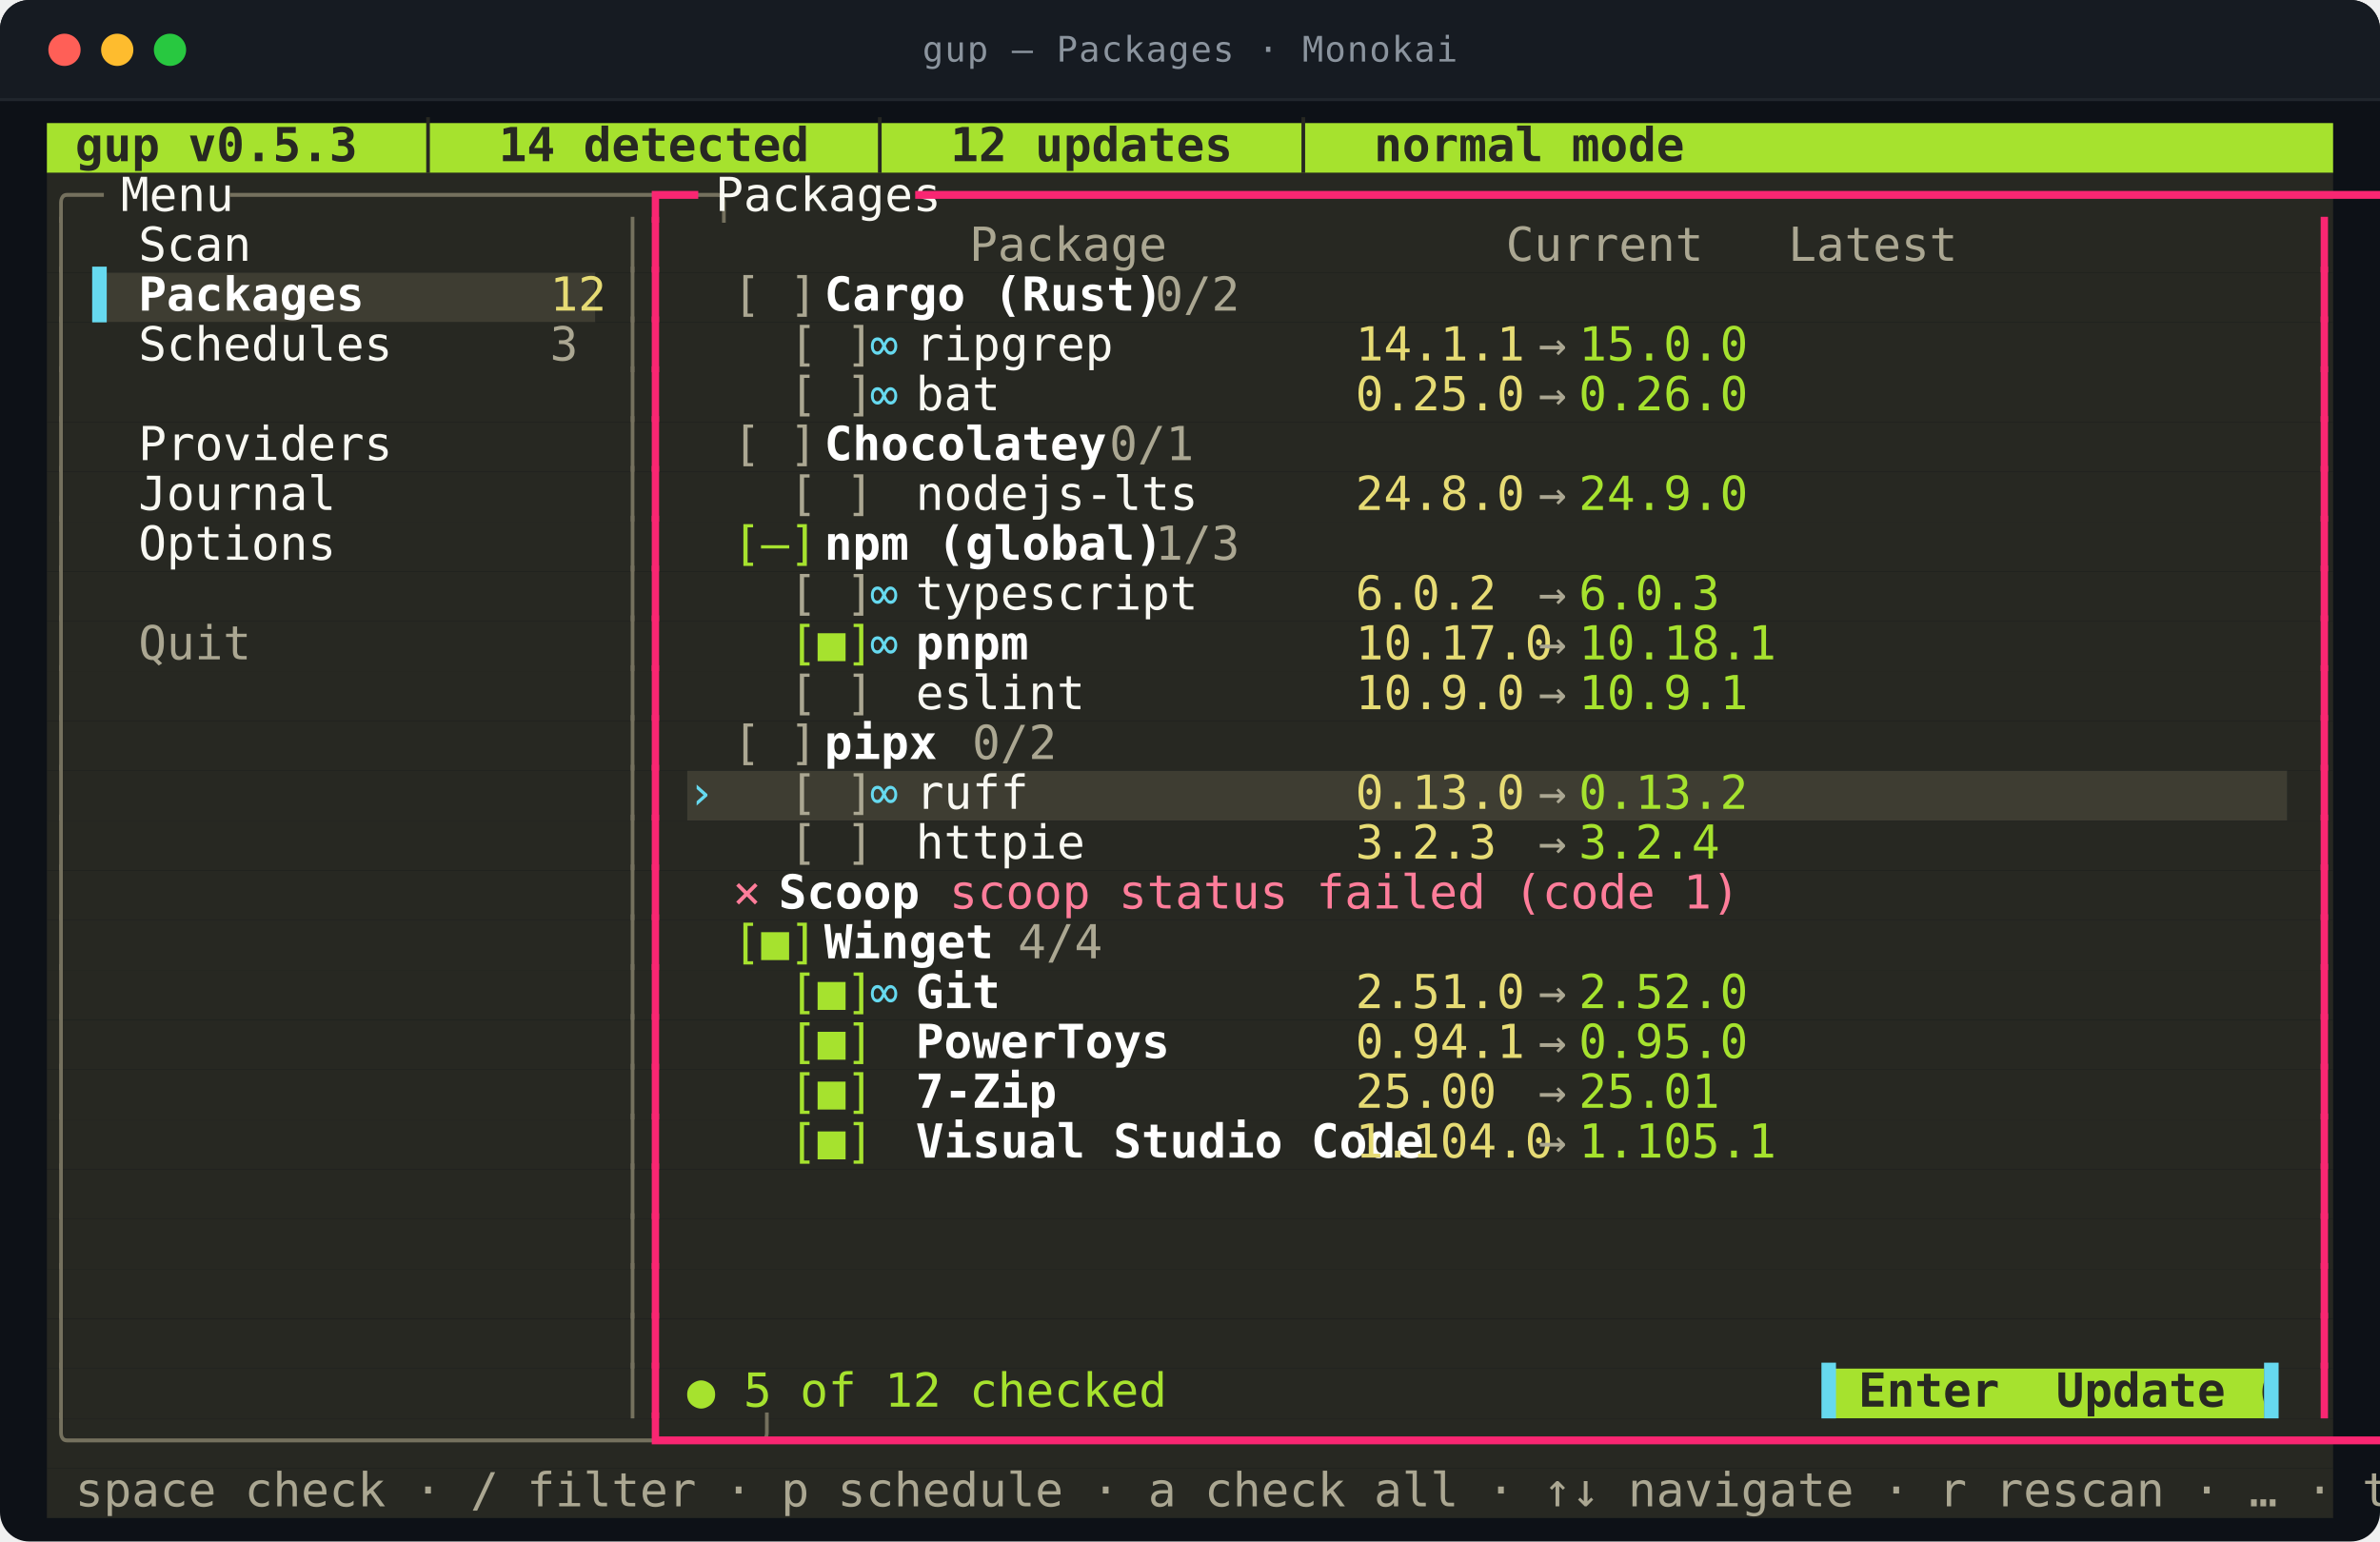
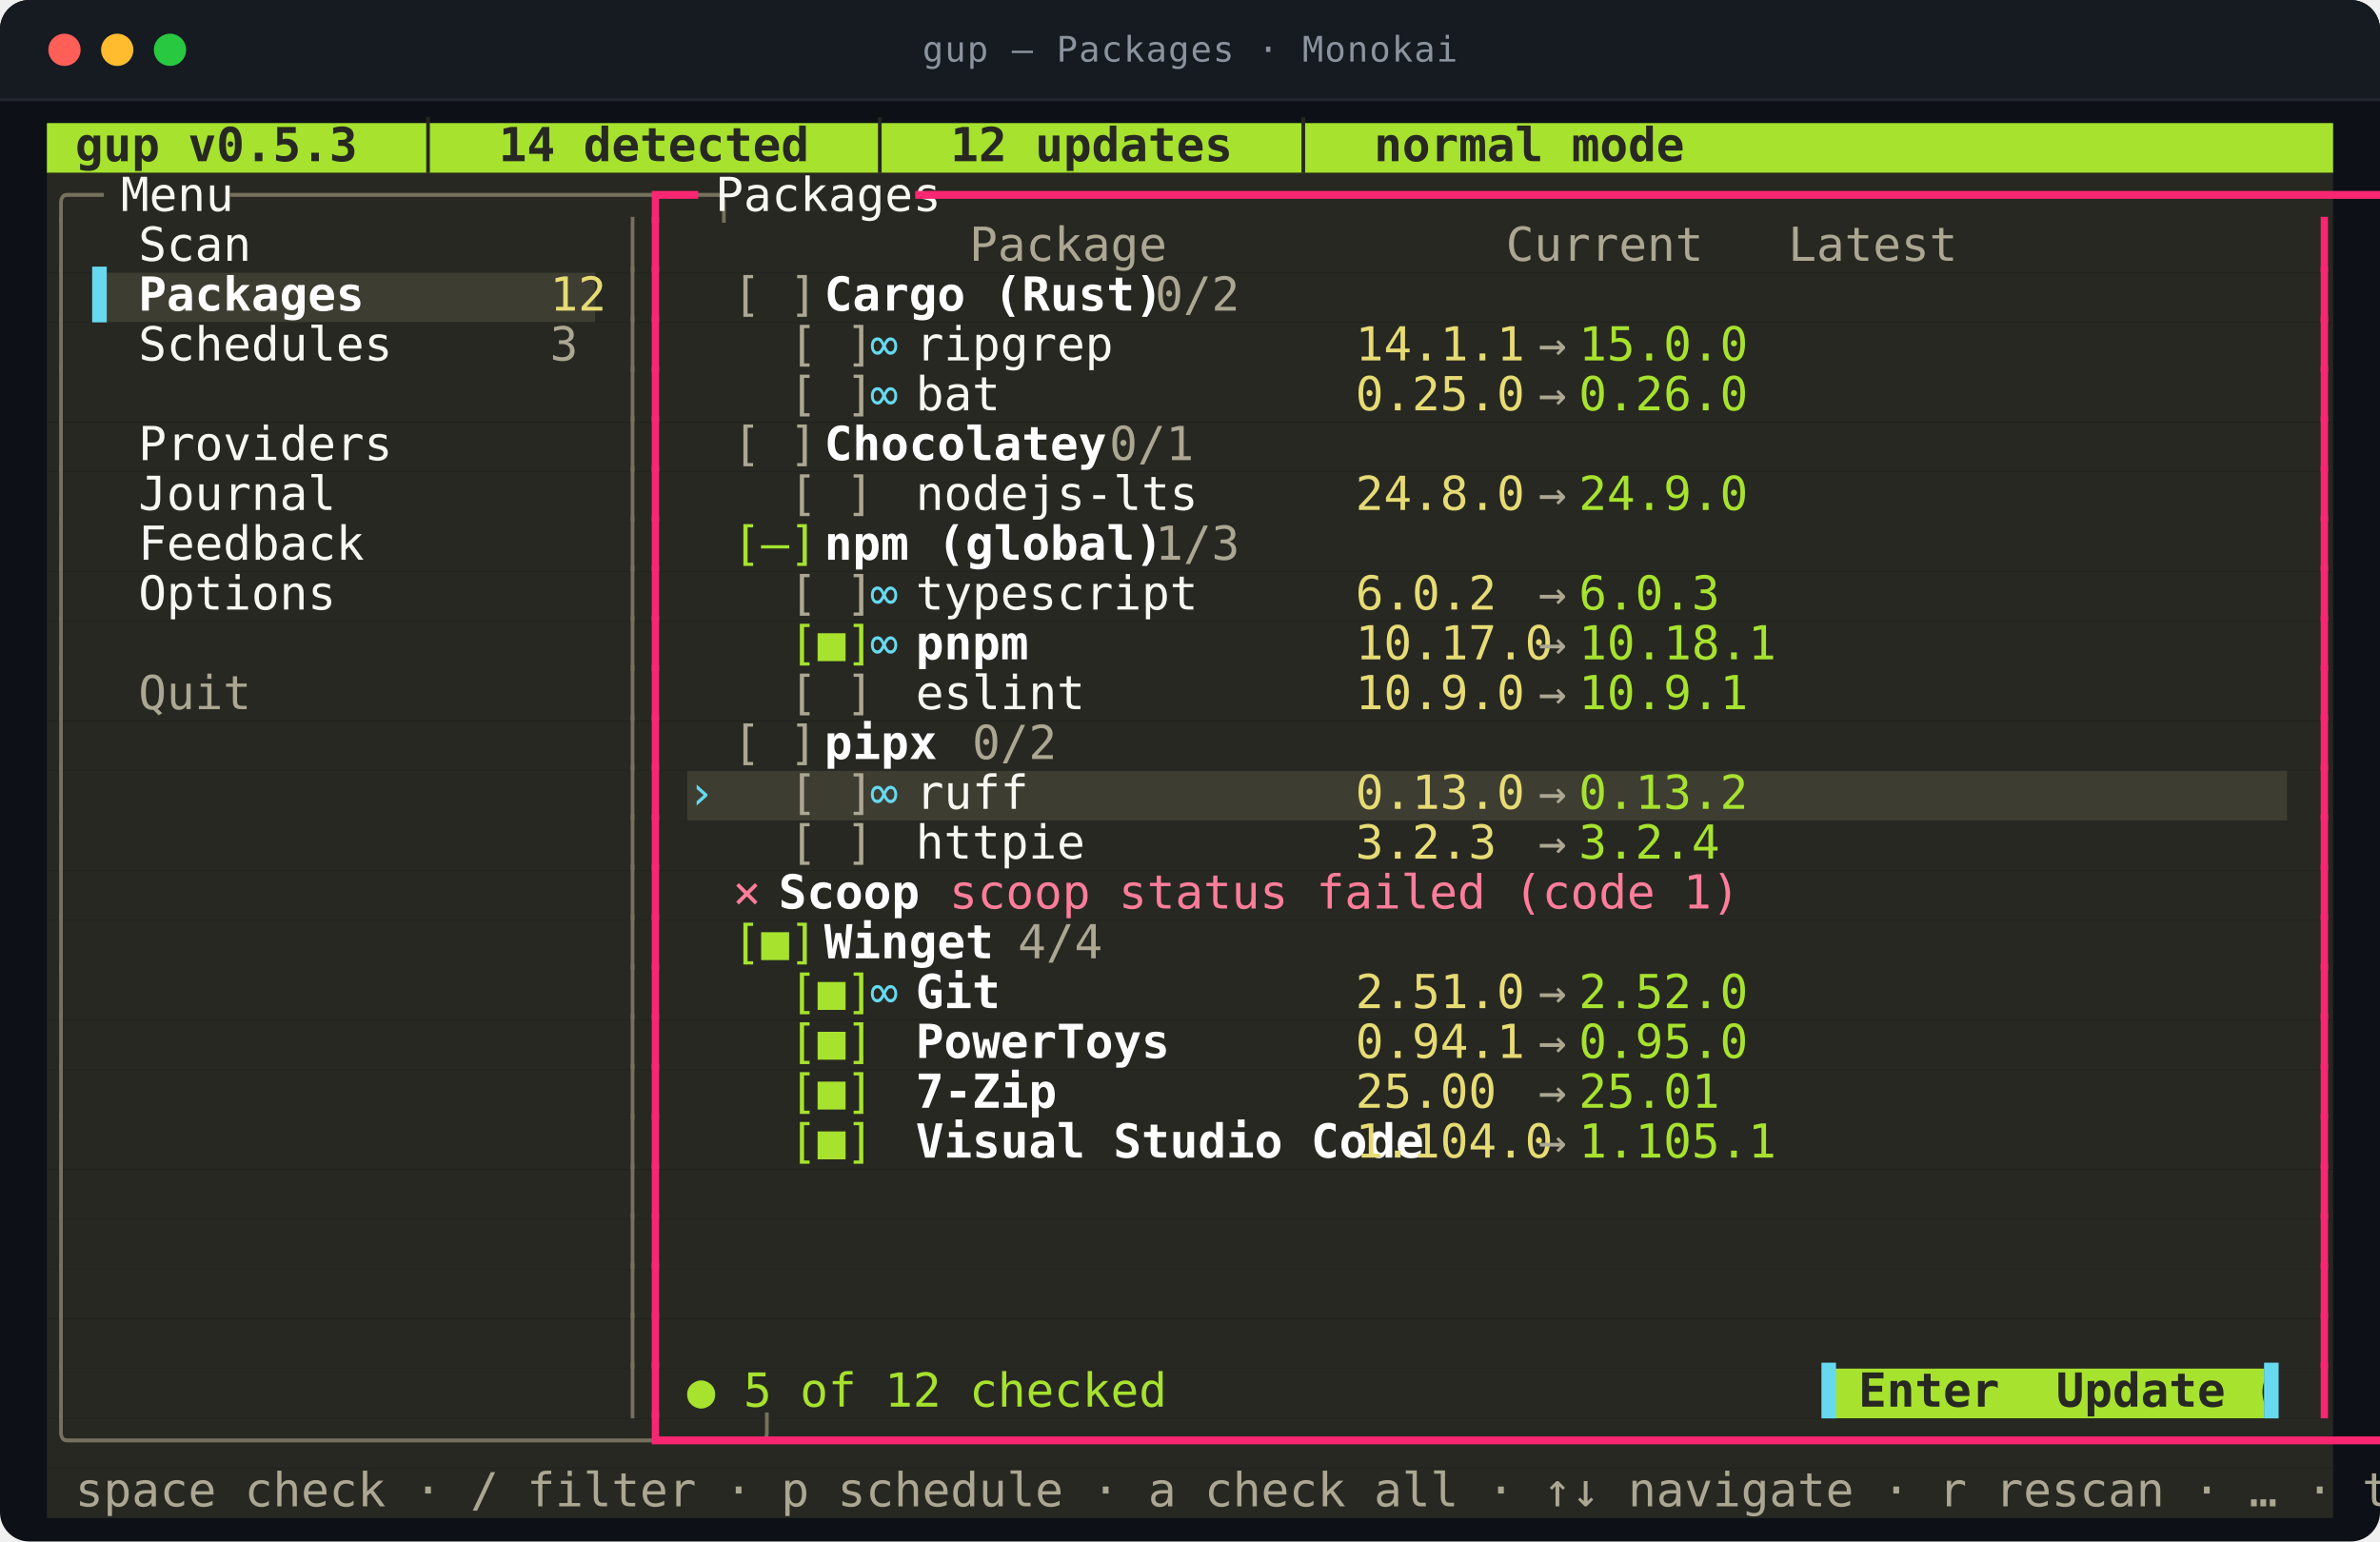
<svg xmlns="http://www.w3.org/2000/svg" viewBox="0 0 812.0 526.0" width="812.0" height="526.0" role="img" aria-labelledby="t d">
  <style>
text{font-family:ui-monospace,SFMono-Regular,"SF Mono",Menlo,Consolas,"DejaVu Sans Mono",monospace;font-size:16px}
.t{font-size:12px;letter-spacing:.4px;fill:#8b949e}
.b{font-weight:700}
.i{font-style:italic}
.u{text-decoration:underline}
.s{text-decoration:line-through}
.us{text-decoration:underline line-through}
.d{opacity:0.62}
.c0{fill:#a6e22e}
.c1{fill:#272822}
.c2{fill:#3e3d32}
.c3{fill:#75715e}
.c4{fill:#f8f8f2}
.c5{fill:#f92672}
.c6{fill:#aba792}
.c7{fill:#66d9ef}
.c8{fill:#ffffff}
.c9{fill:#e6db74}
.c10{fill:#ff7d9a}
</style>
  <rect y="0.0" width="812.0" height="526.0" rx="10.0" fill="#0d1117" />
  <rect y="0.0" width="812.0" height="34.0" rx="10.0" fill="#161b22" />
  <rect y="24.0" width="812.0" height="10.0" fill="#161b22" />
  <line x1="0.0" y1="34.0" x2="812.0" y2="34.0" stroke="#21262d" />
  <circle cx="22.0" cy="17.0" r="5.5" fill="#ff5f57" />
  <circle cx="40.0" cy="17.0" r="5.5" fill="#febc2e" />
  <circle cx="58.0" cy="17.0" r="5.5" fill="#28c840" />
  <text class="t" x="406.0" y="21.0" text-anchor="middle">gup — Packages · Monokai</text>
  <rect class="c0" x="16.0" y="42.0" width="780.0" height="17.0" />
  <rect class="c1" x="16.0" y="59.0" width="780.0" height="17.0" />
  <rect class="c1" x="16.0" y="76.0" width="780.0" height="17.0" />
  <rect class="c1" x="16.0" y="93.0" width="15.6" height="17.0" />
  <rect class="c2" x="31.6" y="93.0" width="171.6" height="17.0" />
  <rect class="c1" x="203.2" y="93.0" width="592.8" height="17.0" />
  <rect class="c1" x="16.0" y="110.0" width="780.0" height="17.0" />
  <rect class="c1" x="16.0" y="127.0" width="780.0" height="17.0" />
  <rect class="c1" x="16.0" y="144.0" width="780.0" height="17.0" />
  <rect class="c1" x="16.0" y="161.0" width="780.0" height="17.0" />
  <rect class="c1" x="16.0" y="178.0" width="780.0" height="17.0" />
  <rect class="c1" x="16.0" y="195.0" width="780.0" height="17.0" />
  <rect class="c1" x="16.0" y="212.0" width="780.0" height="17.0" />
  <rect class="c1" x="16.0" y="229.0" width="780.0" height="17.0" />
  <rect class="c1" x="16.0" y="246.0" width="780.0" height="17.0" />
  <rect class="c1" x="16.0" y="263.0" width="218.4" height="17.0" />
  <rect class="c2" x="234.4" y="263.0" width="546.0" height="17.0" />
  <rect class="c1" x="780.4" y="263.0" width="15.6" height="17.0" />
  <rect class="c1" x="16.0" y="280.0" width="780.0" height="17.0" />
  <rect class="c1" x="16.0" y="297.0" width="780.0" height="17.0" />
  <rect class="c1" x="16.0" y="314.0" width="780.0" height="17.0" />
  <rect class="c1" x="16.0" y="331.0" width="780.0" height="17.0" />
  <rect class="c1" x="16.0" y="348.0" width="780.0" height="17.0" />
  <rect class="c1" x="16.0" y="365.0" width="780.0" height="17.0" />
  <rect class="c1" x="16.0" y="382.0" width="780.0" height="17.0" />
  <rect class="c1" x="16.0" y="399.0" width="780.0" height="17.0" />
  <rect class="c1" x="16.0" y="416.0" width="780.0" height="17.0" />
  <rect class="c1" x="16.0" y="433.0" width="780.0" height="17.0" />
  <rect class="c1" x="16.0" y="450.0" width="780.0" height="17.0" />
  <rect class="c1" x="16.0" y="467.0" width="608.4" height="17.0" />
  <rect class="c0" x="624.4" y="467.0" width="148.2" height="17.0" />
  <rect class="c1" x="772.6" y="467.0" width="23.4" height="17.0" />
  <rect class="c1" x="16.0" y="484.0" width="780.0" height="17.0" />
  <rect class="c1" x="16.0" y="501.0" width="780.0" height="17.0" />
  <text class="c1 b" x="16.0" y="55.0" textLength="452.4" lengthAdjust="spacingAndGlyphs" xml:space="preserve"> gup v0.5.3  │  14 detected  │  12 updates  │  normal mode</text>
  <text class="c3" x="16.0" y="72.0" textLength="15.6" lengthAdjust="spacingAndGlyphs" xml:space="preserve">╭─</text>
  <text class="c4" x="31.6" y="72.0" textLength="46.8" lengthAdjust="spacingAndGlyphs" xml:space="preserve"> Menu </text>
  <text class="c3" x="78.4" y="72.0" textLength="140.4" lengthAdjust="spacingAndGlyphs" xml:space="preserve">─────────────────╮</text>
  <text class="c5" x="218.8" y="72.0" textLength="15.6" lengthAdjust="spacingAndGlyphs" xml:space="preserve">┏━</text>
  <text class="c4" x="234.4" y="72.0" textLength="78.0" lengthAdjust="spacingAndGlyphs" xml:space="preserve"> Packages </text>
  <text class="c5" x="312.4" y="72.0" textLength="483.6" lengthAdjust="spacingAndGlyphs" xml:space="preserve">━━━━━━━━━━━━━━━━━━━━━━━━━━━━━━━━━━━━━━━━━━━━━━━━━━━━━━━━━━━━━┓</text>
  <text class="c3" x="16.0" y="89.0" textLength="7.8" lengthAdjust="spacingAndGlyphs" xml:space="preserve">│</text>
  <text class="c4" x="47.2" y="89.0" textLength="140.4" lengthAdjust="spacingAndGlyphs" xml:space="preserve">Scan              </text>
  <text class="c3" x="211.0" y="89.0" textLength="7.8" lengthAdjust="spacingAndGlyphs" xml:space="preserve">│</text>
  <text class="c5" x="218.8" y="89.0" textLength="7.8" lengthAdjust="spacingAndGlyphs" xml:space="preserve">┃</text>
  <text class="c6" x="234.4" y="89.0" textLength="366.6" lengthAdjust="spacingAndGlyphs" xml:space="preserve">          Package            Current   Latest  </text>
  <text class="c5" x="788.2" y="89.0" textLength="7.8" lengthAdjust="spacingAndGlyphs" xml:space="preserve">┃</text>
  <text class="c3" x="16.0" y="106.0" textLength="7.8" lengthAdjust="spacingAndGlyphs" xml:space="preserve">│</text>
  <text class="c7" x="31.6" y="106.0" textLength="15.6" lengthAdjust="spacingAndGlyphs" xml:space="preserve">▌ </text>
  <text class="c8 b" x="47.2" y="106.0" textLength="140.4" lengthAdjust="spacingAndGlyphs" xml:space="preserve">Packages          </text>
  <text class="c9" x="187.6" y="106.0" textLength="15.6" lengthAdjust="spacingAndGlyphs" xml:space="preserve">12</text>
  <text class="c3" x="211.0" y="106.0" textLength="7.8" lengthAdjust="spacingAndGlyphs" xml:space="preserve">│</text>
  <text class="c5" x="218.8" y="106.0" textLength="7.8" lengthAdjust="spacingAndGlyphs" xml:space="preserve">┃</text>
  <text class="c6" x="250.0" y="106.0" textLength="31.2" lengthAdjust="spacingAndGlyphs" xml:space="preserve">[ ] </text>
  <text class="c8 b" x="281.2" y="106.0" textLength="93.6" lengthAdjust="spacingAndGlyphs" xml:space="preserve">Cargo (Rust)</text>
  <text class="c6" x="374.8" y="106.0" textLength="39.0" lengthAdjust="spacingAndGlyphs" xml:space="preserve">  0/2</text>
  <text class="c5" x="788.2" y="106.0" textLength="7.8" lengthAdjust="spacingAndGlyphs" xml:space="preserve">┃</text>
  <text class="c3" x="16.0" y="123.0" textLength="7.8" lengthAdjust="spacingAndGlyphs" xml:space="preserve">│</text>
  <text class="c4" x="47.2" y="123.0" textLength="140.4" lengthAdjust="spacingAndGlyphs" xml:space="preserve">Schedules         </text>
  <text class="c6" x="187.6" y="123.0" textLength="7.8" lengthAdjust="spacingAndGlyphs" xml:space="preserve">3</text>
  <text class="c3" x="211.0" y="123.0" textLength="7.8" lengthAdjust="spacingAndGlyphs" xml:space="preserve">│</text>
  <text class="c5" x="218.8" y="123.0" textLength="7.8" lengthAdjust="spacingAndGlyphs" xml:space="preserve">┃</text>
  <text class="c6" x="250.0" y="123.0" textLength="46.8" lengthAdjust="spacingAndGlyphs" xml:space="preserve">  [ ] </text>
  <text class="c7" x="296.8" y="123.0" textLength="15.6" lengthAdjust="spacingAndGlyphs" xml:space="preserve">∞ </text>
  <text class="c4" x="312.4" y="123.0" textLength="140.4" lengthAdjust="spacingAndGlyphs" xml:space="preserve">ripgrep           </text>
  <text class="c9" x="452.8" y="123.0" textLength="62.4" lengthAdjust="spacingAndGlyphs" xml:space="preserve"> 14.1.1 </text>
  <text class="c6" x="515.2" y="123.0" textLength="23.4" lengthAdjust="spacingAndGlyphs" xml:space="preserve"> → </text>
  <text class="c0" x="538.6" y="123.0" textLength="54.6" lengthAdjust="spacingAndGlyphs" xml:space="preserve">15.0.0 </text>
  <text class="c5" x="788.2" y="123.0" textLength="7.8" lengthAdjust="spacingAndGlyphs" xml:space="preserve">┃</text>
  <text class="c3" x="16.0" y="140.0" textLength="7.8" lengthAdjust="spacingAndGlyphs" xml:space="preserve">│</text>
  <text class="c3" x="211.0" y="140.0" textLength="7.8" lengthAdjust="spacingAndGlyphs" xml:space="preserve">│</text>
  <text class="c5" x="218.8" y="140.0" textLength="7.8" lengthAdjust="spacingAndGlyphs" xml:space="preserve">┃</text>
  <text class="c6" x="250.0" y="140.0" textLength="46.8" lengthAdjust="spacingAndGlyphs" xml:space="preserve">  [ ] </text>
  <text class="c7" x="296.8" y="140.0" textLength="15.6" lengthAdjust="spacingAndGlyphs" xml:space="preserve">∞ </text>
  <text class="c4" x="312.4" y="140.0" textLength="140.4" lengthAdjust="spacingAndGlyphs" xml:space="preserve">bat               </text>
  <text class="c9" x="452.8" y="140.0" textLength="62.4" lengthAdjust="spacingAndGlyphs" xml:space="preserve"> 0.25.0 </text>
  <text class="c6" x="515.2" y="140.0" textLength="23.4" lengthAdjust="spacingAndGlyphs" xml:space="preserve"> → </text>
  <text class="c0" x="538.6" y="140.0" textLength="54.6" lengthAdjust="spacingAndGlyphs" xml:space="preserve">0.26.0 </text>
  <text class="c5" x="788.2" y="140.0" textLength="7.8" lengthAdjust="spacingAndGlyphs" xml:space="preserve">┃</text>
  <text class="c3" x="16.0" y="157.0" textLength="7.8" lengthAdjust="spacingAndGlyphs" xml:space="preserve">│</text>
  <text class="c4" x="47.2" y="157.0" textLength="140.4" lengthAdjust="spacingAndGlyphs" xml:space="preserve">Providers         </text>
  <text class="c3" x="211.0" y="157.0" textLength="7.8" lengthAdjust="spacingAndGlyphs" xml:space="preserve">│</text>
  <text class="c5" x="218.8" y="157.0" textLength="7.8" lengthAdjust="spacingAndGlyphs" xml:space="preserve">┃</text>
  <text class="c6" x="250.0" y="157.0" textLength="31.2" lengthAdjust="spacingAndGlyphs" xml:space="preserve">[ ] </text>
  <text class="c8 b" x="281.2" y="157.0" textLength="78.0" lengthAdjust="spacingAndGlyphs" xml:space="preserve">Chocolatey</text>
  <text class="c6" x="359.2" y="157.0" textLength="39.0" lengthAdjust="spacingAndGlyphs" xml:space="preserve">  0/1</text>
  <text class="c5" x="788.2" y="157.0" textLength="7.8" lengthAdjust="spacingAndGlyphs" xml:space="preserve">┃</text>
  <text class="c3" x="16.0" y="174.0" textLength="7.8" lengthAdjust="spacingAndGlyphs" xml:space="preserve">│</text>
  <text class="c4" x="47.2" y="174.0" textLength="140.4" lengthAdjust="spacingAndGlyphs" xml:space="preserve">Journal           </text>
  <text class="c3" x="211.0" y="174.0" textLength="7.8" lengthAdjust="spacingAndGlyphs" xml:space="preserve">│</text>
  <text class="c5" x="218.8" y="174.0" textLength="7.8" lengthAdjust="spacingAndGlyphs" xml:space="preserve">┃</text>
  <text class="c6" x="250.0" y="174.0" textLength="46.8" lengthAdjust="spacingAndGlyphs" xml:space="preserve">  [ ] </text>
  <text class="c4" x="312.4" y="174.0" textLength="140.4" lengthAdjust="spacingAndGlyphs" xml:space="preserve">nodejs-lts        </text>
  <text class="c9" x="452.8" y="174.0" textLength="62.4" lengthAdjust="spacingAndGlyphs" xml:space="preserve"> 24.8.0 </text>
  <text class="c6" x="515.2" y="174.0" textLength="23.4" lengthAdjust="spacingAndGlyphs" xml:space="preserve"> → </text>
  <text class="c0" x="538.6" y="174.0" textLength="54.6" lengthAdjust="spacingAndGlyphs" xml:space="preserve">24.9.0 </text>
  <text class="c5" x="788.2" y="174.0" textLength="7.8" lengthAdjust="spacingAndGlyphs" xml:space="preserve">┃</text>
  <text class="c3" x="16.0" y="191.0" textLength="7.8" lengthAdjust="spacingAndGlyphs" xml:space="preserve">│</text>
-   <text class="c4" x="47.2" y="191.0" textLength="140.4" lengthAdjust="spacingAndGlyphs" xml:space="preserve">Options           </text>
+   <text class="c4" x="47.2" y="191.0" textLength="140.4" lengthAdjust="spacingAndGlyphs" xml:space="preserve">Feedback          </text>
  <text class="c3" x="211.0" y="191.0" textLength="7.8" lengthAdjust="spacingAndGlyphs" xml:space="preserve">│</text>
  <text class="c5" x="218.8" y="191.0" textLength="7.8" lengthAdjust="spacingAndGlyphs" xml:space="preserve">┃</text>
  <text class="c0" x="250.0" y="191.0" textLength="31.2" lengthAdjust="spacingAndGlyphs" xml:space="preserve">[–] </text>
  <text class="c8 b" x="281.2" y="191.0" textLength="93.6" lengthAdjust="spacingAndGlyphs" xml:space="preserve">npm (global)</text>
  <text class="c6" x="374.8" y="191.0" textLength="39.0" lengthAdjust="spacingAndGlyphs" xml:space="preserve">  1/3</text>
  <text class="c5" x="788.2" y="191.0" textLength="7.8" lengthAdjust="spacingAndGlyphs" xml:space="preserve">┃</text>
  <text class="c3" x="16.0" y="208.0" textLength="7.8" lengthAdjust="spacingAndGlyphs" xml:space="preserve">│</text>
+   <text class="c4" x="47.2" y="208.0" textLength="140.4" lengthAdjust="spacingAndGlyphs" xml:space="preserve">Options           </text>
  <text class="c3" x="211.0" y="208.0" textLength="7.8" lengthAdjust="spacingAndGlyphs" xml:space="preserve">│</text>
  <text class="c5" x="218.8" y="208.0" textLength="7.8" lengthAdjust="spacingAndGlyphs" xml:space="preserve">┃</text>
  <text class="c6" x="250.0" y="208.0" textLength="46.8" lengthAdjust="spacingAndGlyphs" xml:space="preserve">  [ ] </text>
  <text class="c7" x="296.8" y="208.0" textLength="15.6" lengthAdjust="spacingAndGlyphs" xml:space="preserve">∞ </text>
  <text class="c4" x="312.4" y="208.0" textLength="140.4" lengthAdjust="spacingAndGlyphs" xml:space="preserve">typescript        </text>
  <text class="c9" x="452.8" y="208.0" textLength="62.4" lengthAdjust="spacingAndGlyphs" xml:space="preserve"> 6.0.2  </text>
  <text class="c6" x="515.2" y="208.0" textLength="23.4" lengthAdjust="spacingAndGlyphs" xml:space="preserve"> → </text>
  <text class="c0" x="538.6" y="208.0" textLength="54.6" lengthAdjust="spacingAndGlyphs" xml:space="preserve">6.0.3  </text>
  <text class="c5" x="788.2" y="208.0" textLength="7.8" lengthAdjust="spacingAndGlyphs" xml:space="preserve">┃</text>
  <text class="c3" x="16.0" y="225.0" textLength="7.8" lengthAdjust="spacingAndGlyphs" xml:space="preserve">│</text>
-   <text class="c6" x="47.2" y="225.0" textLength="140.4" lengthAdjust="spacingAndGlyphs" xml:space="preserve">Quit              </text>
  <text class="c3" x="211.0" y="225.0" textLength="7.8" lengthAdjust="spacingAndGlyphs" xml:space="preserve">│</text>
  <text class="c5" x="218.8" y="225.0" textLength="7.8" lengthAdjust="spacingAndGlyphs" xml:space="preserve">┃</text>
  <text class="c0" x="250.0" y="225.0" textLength="46.8" lengthAdjust="spacingAndGlyphs" xml:space="preserve">  [■] </text>
  <text class="c7" x="296.8" y="225.0" textLength="15.6" lengthAdjust="spacingAndGlyphs" xml:space="preserve">∞ </text>
  <text class="c8 b" x="312.4" y="225.0" textLength="140.4" lengthAdjust="spacingAndGlyphs" xml:space="preserve">pnpm              </text>
  <text class="c9" x="452.8" y="225.0" textLength="62.4" lengthAdjust="spacingAndGlyphs" xml:space="preserve"> 10.17.0</text>
  <text class="c6" x="515.2" y="225.0" textLength="23.4" lengthAdjust="spacingAndGlyphs" xml:space="preserve"> → </text>
  <text class="c0" x="538.6" y="225.0" textLength="54.6" lengthAdjust="spacingAndGlyphs" xml:space="preserve">10.18.1</text>
  <text class="c5" x="788.2" y="225.0" textLength="7.8" lengthAdjust="spacingAndGlyphs" xml:space="preserve">┃</text>
  <text class="c3" x="16.0" y="242.0" textLength="7.8" lengthAdjust="spacingAndGlyphs" xml:space="preserve">│</text>
+   <text class="c6" x="47.2" y="242.0" textLength="140.4" lengthAdjust="spacingAndGlyphs" xml:space="preserve">Quit              </text>
  <text class="c3" x="211.0" y="242.0" textLength="7.8" lengthAdjust="spacingAndGlyphs" xml:space="preserve">│</text>
  <text class="c5" x="218.8" y="242.0" textLength="7.8" lengthAdjust="spacingAndGlyphs" xml:space="preserve">┃</text>
  <text class="c6" x="250.0" y="242.0" textLength="46.8" lengthAdjust="spacingAndGlyphs" xml:space="preserve">  [ ] </text>
  <text class="c4" x="312.4" y="242.0" textLength="140.4" lengthAdjust="spacingAndGlyphs" xml:space="preserve">eslint            </text>
  <text class="c9" x="452.8" y="242.0" textLength="62.4" lengthAdjust="spacingAndGlyphs" xml:space="preserve"> 10.9.0 </text>
  <text class="c6" x="515.2" y="242.0" textLength="23.4" lengthAdjust="spacingAndGlyphs" xml:space="preserve"> → </text>
  <text class="c0" x="538.6" y="242.0" textLength="54.6" lengthAdjust="spacingAndGlyphs" xml:space="preserve">10.9.1 </text>
  <text class="c5" x="788.2" y="242.0" textLength="7.8" lengthAdjust="spacingAndGlyphs" xml:space="preserve">┃</text>
  <text class="c3" x="16.0" y="259.0" textLength="7.8" lengthAdjust="spacingAndGlyphs" xml:space="preserve">│</text>
  <text class="c3" x="211.0" y="259.0" textLength="7.8" lengthAdjust="spacingAndGlyphs" xml:space="preserve">│</text>
  <text class="c5" x="218.8" y="259.0" textLength="7.8" lengthAdjust="spacingAndGlyphs" xml:space="preserve">┃</text>
  <text class="c6" x="250.0" y="259.0" textLength="31.2" lengthAdjust="spacingAndGlyphs" xml:space="preserve">[ ] </text>
  <text class="c8 b" x="281.2" y="259.0" textLength="31.2" lengthAdjust="spacingAndGlyphs" xml:space="preserve">pipx</text>
  <text class="c6" x="312.4" y="259.0" textLength="39.0" lengthAdjust="spacingAndGlyphs" xml:space="preserve">  0/2</text>
  <text class="c5" x="788.2" y="259.0" textLength="7.8" lengthAdjust="spacingAndGlyphs" xml:space="preserve">┃</text>
  <text class="c3" x="16.0" y="276.0" textLength="7.8" lengthAdjust="spacingAndGlyphs" xml:space="preserve">│</text>
  <text class="c3" x="211.0" y="276.0" textLength="7.8" lengthAdjust="spacingAndGlyphs" xml:space="preserve">│</text>
  <text class="c5" x="218.8" y="276.0" textLength="7.8" lengthAdjust="spacingAndGlyphs" xml:space="preserve">┃</text>
  <text class="c7" x="234.4" y="276.0" textLength="15.6" lengthAdjust="spacingAndGlyphs" xml:space="preserve">› </text>
  <text class="c6" x="250.0" y="276.0" textLength="46.8" lengthAdjust="spacingAndGlyphs" xml:space="preserve">  [ ] </text>
  <text class="c7" x="296.8" y="276.0" textLength="15.6" lengthAdjust="spacingAndGlyphs" xml:space="preserve">∞ </text>
  <text class="c4" x="312.4" y="276.0" textLength="140.4" lengthAdjust="spacingAndGlyphs" xml:space="preserve">ruff              </text>
  <text class="c9" x="452.8" y="276.0" textLength="62.4" lengthAdjust="spacingAndGlyphs" xml:space="preserve"> 0.13.0 </text>
  <text class="c6" x="515.2" y="276.0" textLength="23.4" lengthAdjust="spacingAndGlyphs" xml:space="preserve"> → </text>
  <text class="c0" x="538.6" y="276.0" textLength="54.6" lengthAdjust="spacingAndGlyphs" xml:space="preserve">0.13.2 </text>
  <text class="c5" x="788.2" y="276.0" textLength="7.8" lengthAdjust="spacingAndGlyphs" xml:space="preserve">┃</text>
  <text class="c3" x="16.0" y="293.0" textLength="7.8" lengthAdjust="spacingAndGlyphs" xml:space="preserve">│</text>
  <text class="c3" x="211.0" y="293.0" textLength="7.8" lengthAdjust="spacingAndGlyphs" xml:space="preserve">│</text>
  <text class="c5" x="218.8" y="293.0" textLength="7.8" lengthAdjust="spacingAndGlyphs" xml:space="preserve">┃</text>
  <text class="c6" x="250.0" y="293.0" textLength="46.8" lengthAdjust="spacingAndGlyphs" xml:space="preserve">  [ ] </text>
  <text class="c4" x="312.4" y="293.0" textLength="140.4" lengthAdjust="spacingAndGlyphs" xml:space="preserve">httpie            </text>
  <text class="c9" x="452.8" y="293.0" textLength="62.4" lengthAdjust="spacingAndGlyphs" xml:space="preserve"> 3.2.3  </text>
  <text class="c6" x="515.2" y="293.0" textLength="23.4" lengthAdjust="spacingAndGlyphs" xml:space="preserve"> → </text>
  <text class="c0" x="538.6" y="293.0" textLength="54.6" lengthAdjust="spacingAndGlyphs" xml:space="preserve">3.2.4  </text>
  <text class="c5" x="788.2" y="293.0" textLength="7.8" lengthAdjust="spacingAndGlyphs" xml:space="preserve">┃</text>
  <text class="c3" x="16.0" y="310.0" textLength="7.8" lengthAdjust="spacingAndGlyphs" xml:space="preserve">│</text>
  <text class="c3" x="211.0" y="310.0" textLength="7.8" lengthAdjust="spacingAndGlyphs" xml:space="preserve">│</text>
  <text class="c5" x="218.8" y="310.0" textLength="7.8" lengthAdjust="spacingAndGlyphs" xml:space="preserve">┃</text>
  <text class="c10" x="250.0" y="310.0" textLength="15.6" lengthAdjust="spacingAndGlyphs" xml:space="preserve">× </text>
  <text class="c8 b" x="265.6" y="310.0" textLength="39.0" lengthAdjust="spacingAndGlyphs" xml:space="preserve">Scoop</text>
  <text class="c10" x="304.6" y="310.0" textLength="234.0" lengthAdjust="spacingAndGlyphs" xml:space="preserve">  scoop status failed (code 1)</text>
  <text class="c5" x="788.2" y="310.0" textLength="7.8" lengthAdjust="spacingAndGlyphs" xml:space="preserve">┃</text>
  <text class="c3" x="16.0" y="327.0" textLength="7.8" lengthAdjust="spacingAndGlyphs" xml:space="preserve">│</text>
  <text class="c3" x="211.0" y="327.0" textLength="7.8" lengthAdjust="spacingAndGlyphs" xml:space="preserve">│</text>
  <text class="c5" x="218.8" y="327.0" textLength="7.8" lengthAdjust="spacingAndGlyphs" xml:space="preserve">┃</text>
  <text class="c0" x="250.0" y="327.0" textLength="31.2" lengthAdjust="spacingAndGlyphs" xml:space="preserve">[■] </text>
  <text class="c8 b" x="281.2" y="327.0" textLength="46.8" lengthAdjust="spacingAndGlyphs" xml:space="preserve">Winget</text>
  <text class="c6" x="328.0" y="327.0" textLength="39.0" lengthAdjust="spacingAndGlyphs" xml:space="preserve">  4/4</text>
  <text class="c5" x="788.2" y="327.0" textLength="7.8" lengthAdjust="spacingAndGlyphs" xml:space="preserve">┃</text>
  <text class="c3" x="16.0" y="344.0" textLength="7.8" lengthAdjust="spacingAndGlyphs" xml:space="preserve">│</text>
  <text class="c3" x="211.0" y="344.0" textLength="7.8" lengthAdjust="spacingAndGlyphs" xml:space="preserve">│</text>
  <text class="c5" x="218.8" y="344.0" textLength="7.8" lengthAdjust="spacingAndGlyphs" xml:space="preserve">┃</text>
  <text class="c0" x="250.0" y="344.0" textLength="46.8" lengthAdjust="spacingAndGlyphs" xml:space="preserve">  [■] </text>
  <text class="c7" x="296.8" y="344.0" textLength="15.6" lengthAdjust="spacingAndGlyphs" xml:space="preserve">∞ </text>
  <text class="c8 b" x="312.4" y="344.0" textLength="140.4" lengthAdjust="spacingAndGlyphs" xml:space="preserve">Git               </text>
  <text class="c9" x="452.8" y="344.0" textLength="62.4" lengthAdjust="spacingAndGlyphs" xml:space="preserve"> 2.51.0 </text>
  <text class="c6" x="515.2" y="344.0" textLength="23.4" lengthAdjust="spacingAndGlyphs" xml:space="preserve"> → </text>
  <text class="c0" x="538.6" y="344.0" textLength="54.6" lengthAdjust="spacingAndGlyphs" xml:space="preserve">2.52.0 </text>
  <text class="c5" x="788.2" y="344.0" textLength="7.8" lengthAdjust="spacingAndGlyphs" xml:space="preserve">┃</text>
  <text class="c3" x="16.0" y="361.0" textLength="7.8" lengthAdjust="spacingAndGlyphs" xml:space="preserve">│</text>
  <text class="c3" x="211.0" y="361.0" textLength="7.8" lengthAdjust="spacingAndGlyphs" xml:space="preserve">│</text>
  <text class="c5" x="218.8" y="361.0" textLength="7.8" lengthAdjust="spacingAndGlyphs" xml:space="preserve">┃</text>
  <text class="c0" x="250.0" y="361.0" textLength="46.8" lengthAdjust="spacingAndGlyphs" xml:space="preserve">  [■] </text>
  <text class="c8 b" x="312.4" y="361.0" textLength="140.4" lengthAdjust="spacingAndGlyphs" xml:space="preserve">PowerToys         </text>
  <text class="c9" x="452.8" y="361.0" textLength="62.4" lengthAdjust="spacingAndGlyphs" xml:space="preserve"> 0.94.1 </text>
  <text class="c6" x="515.2" y="361.0" textLength="23.4" lengthAdjust="spacingAndGlyphs" xml:space="preserve"> → </text>
  <text class="c0" x="538.6" y="361.0" textLength="54.6" lengthAdjust="spacingAndGlyphs" xml:space="preserve">0.95.0 </text>
  <text class="c5" x="788.2" y="361.0" textLength="7.8" lengthAdjust="spacingAndGlyphs" xml:space="preserve">┃</text>
  <text class="c3" x="16.0" y="378.0" textLength="7.8" lengthAdjust="spacingAndGlyphs" xml:space="preserve">│</text>
  <text class="c3" x="211.0" y="378.0" textLength="7.8" lengthAdjust="spacingAndGlyphs" xml:space="preserve">│</text>
  <text class="c5" x="218.8" y="378.0" textLength="7.8" lengthAdjust="spacingAndGlyphs" xml:space="preserve">┃</text>
  <text class="c0" x="250.0" y="378.0" textLength="46.8" lengthAdjust="spacingAndGlyphs" xml:space="preserve">  [■] </text>
  <text class="c8 b" x="312.4" y="378.0" textLength="140.4" lengthAdjust="spacingAndGlyphs" xml:space="preserve">7-Zip             </text>
  <text class="c9" x="452.8" y="378.0" textLength="62.4" lengthAdjust="spacingAndGlyphs" xml:space="preserve"> 25.00  </text>
  <text class="c6" x="515.2" y="378.0" textLength="23.4" lengthAdjust="spacingAndGlyphs" xml:space="preserve"> → </text>
  <text class="c0" x="538.6" y="378.0" textLength="54.6" lengthAdjust="spacingAndGlyphs" xml:space="preserve">25.01  </text>
  <text class="c5" x="788.2" y="378.0" textLength="7.8" lengthAdjust="spacingAndGlyphs" xml:space="preserve">┃</text>
  <text class="c3" x="16.0" y="395.0" textLength="7.8" lengthAdjust="spacingAndGlyphs" xml:space="preserve">│</text>
  <text class="c3" x="211.0" y="395.0" textLength="7.8" lengthAdjust="spacingAndGlyphs" xml:space="preserve">│</text>
  <text class="c5" x="218.8" y="395.0" textLength="7.8" lengthAdjust="spacingAndGlyphs" xml:space="preserve">┃</text>
  <text class="c0" x="250.0" y="395.0" textLength="46.8" lengthAdjust="spacingAndGlyphs" xml:space="preserve">  [■] </text>
  <text class="c8 b" x="312.4" y="395.0" textLength="140.4" lengthAdjust="spacingAndGlyphs" xml:space="preserve">Visual Studio Code</text>
  <text class="c9" x="452.8" y="395.0" textLength="62.4" lengthAdjust="spacingAndGlyphs" xml:space="preserve"> 1.104.0</text>
  <text class="c6" x="515.2" y="395.0" textLength="23.4" lengthAdjust="spacingAndGlyphs" xml:space="preserve"> → </text>
  <text class="c0" x="538.6" y="395.0" textLength="54.6" lengthAdjust="spacingAndGlyphs" xml:space="preserve">1.105.1</text>
  <text class="c5" x="788.2" y="395.0" textLength="7.8" lengthAdjust="spacingAndGlyphs" xml:space="preserve">┃</text>
  <text class="c3" x="16.0" y="412.0" textLength="7.8" lengthAdjust="spacingAndGlyphs" xml:space="preserve">│</text>
  <text class="c3" x="211.0" y="412.0" textLength="7.8" lengthAdjust="spacingAndGlyphs" xml:space="preserve">│</text>
  <text class="c5" x="218.8" y="412.0" textLength="7.8" lengthAdjust="spacingAndGlyphs" xml:space="preserve">┃</text>
  <text class="c5" x="788.2" y="412.0" textLength="7.8" lengthAdjust="spacingAndGlyphs" xml:space="preserve">┃</text>
  <text class="c3" x="16.0" y="429.0" textLength="7.8" lengthAdjust="spacingAndGlyphs" xml:space="preserve">│</text>
  <text class="c3" x="211.0" y="429.0" textLength="7.8" lengthAdjust="spacingAndGlyphs" xml:space="preserve">│</text>
  <text class="c5" x="218.8" y="429.0" textLength="7.8" lengthAdjust="spacingAndGlyphs" xml:space="preserve">┃</text>
  <text class="c5" x="788.2" y="429.0" textLength="7.8" lengthAdjust="spacingAndGlyphs" xml:space="preserve">┃</text>
  <text class="c3" x="16.0" y="446.0" textLength="7.8" lengthAdjust="spacingAndGlyphs" xml:space="preserve">│</text>
  <text class="c3" x="211.0" y="446.0" textLength="7.8" lengthAdjust="spacingAndGlyphs" xml:space="preserve">│</text>
  <text class="c5" x="218.8" y="446.0" textLength="7.8" lengthAdjust="spacingAndGlyphs" xml:space="preserve">┃</text>
  <text class="c5" x="788.2" y="446.0" textLength="7.8" lengthAdjust="spacingAndGlyphs" xml:space="preserve">┃</text>
  <text class="c3" x="16.0" y="463.0" textLength="7.8" lengthAdjust="spacingAndGlyphs" xml:space="preserve">│</text>
  <text class="c3" x="211.0" y="463.0" textLength="7.8" lengthAdjust="spacingAndGlyphs" xml:space="preserve">│</text>
  <text class="c5" x="218.8" y="463.0" textLength="7.8" lengthAdjust="spacingAndGlyphs" xml:space="preserve">┃</text>
  <text class="c5" x="788.2" y="463.0" textLength="7.8" lengthAdjust="spacingAndGlyphs" xml:space="preserve">┃</text>
  <text class="c3" x="16.0" y="480.0" textLength="7.8" lengthAdjust="spacingAndGlyphs" xml:space="preserve">│</text>
  <text class="c3" x="211.0" y="480.0" textLength="7.8" lengthAdjust="spacingAndGlyphs" xml:space="preserve">│</text>
  <text class="c5" x="218.8" y="480.0" textLength="7.8" lengthAdjust="spacingAndGlyphs" xml:space="preserve">┃</text>
  <text class="c0" x="234.4" y="480.0" textLength="374.4" lengthAdjust="spacingAndGlyphs" xml:space="preserve">● 5 of 12 checked                               </text>
  <text class="c7" x="616.6" y="480.0" textLength="7.8" lengthAdjust="spacingAndGlyphs" xml:space="preserve">▐</text>
  <text class="c1 b" x="624.4" y="480.0" textLength="148.2" lengthAdjust="spacingAndGlyphs" xml:space="preserve"> Enter  Update (5) </text>
  <text class="c7" x="772.6" y="480.0" textLength="7.8" lengthAdjust="spacingAndGlyphs" xml:space="preserve">▌</text>
  <text class="c5" x="788.2" y="480.0" textLength="7.8" lengthAdjust="spacingAndGlyphs" xml:space="preserve">┃</text>
  <text class="c3" x="16.0" y="497.0" textLength="202.8" lengthAdjust="spacingAndGlyphs" xml:space="preserve">╰────────────────────────╯</text>
  <text class="c5" x="218.8" y="497.0" textLength="577.2" lengthAdjust="spacingAndGlyphs" xml:space="preserve">┗━━━━━━━━━━━━━━━━━━━━━━━━━━━━━━━━━━━━━━━━━━━━━━━━━━━━━━━━━━━━━━━━━━━━━━━━┛</text>
  <text class="c6" x="16.0" y="514.0" textLength="772.2" lengthAdjust="spacingAndGlyphs" xml:space="preserve"> space check · / filter · p schedule · a check all · ↑↓ navigate · r rescan · … · tab menu · q quit</text>
</svg>
